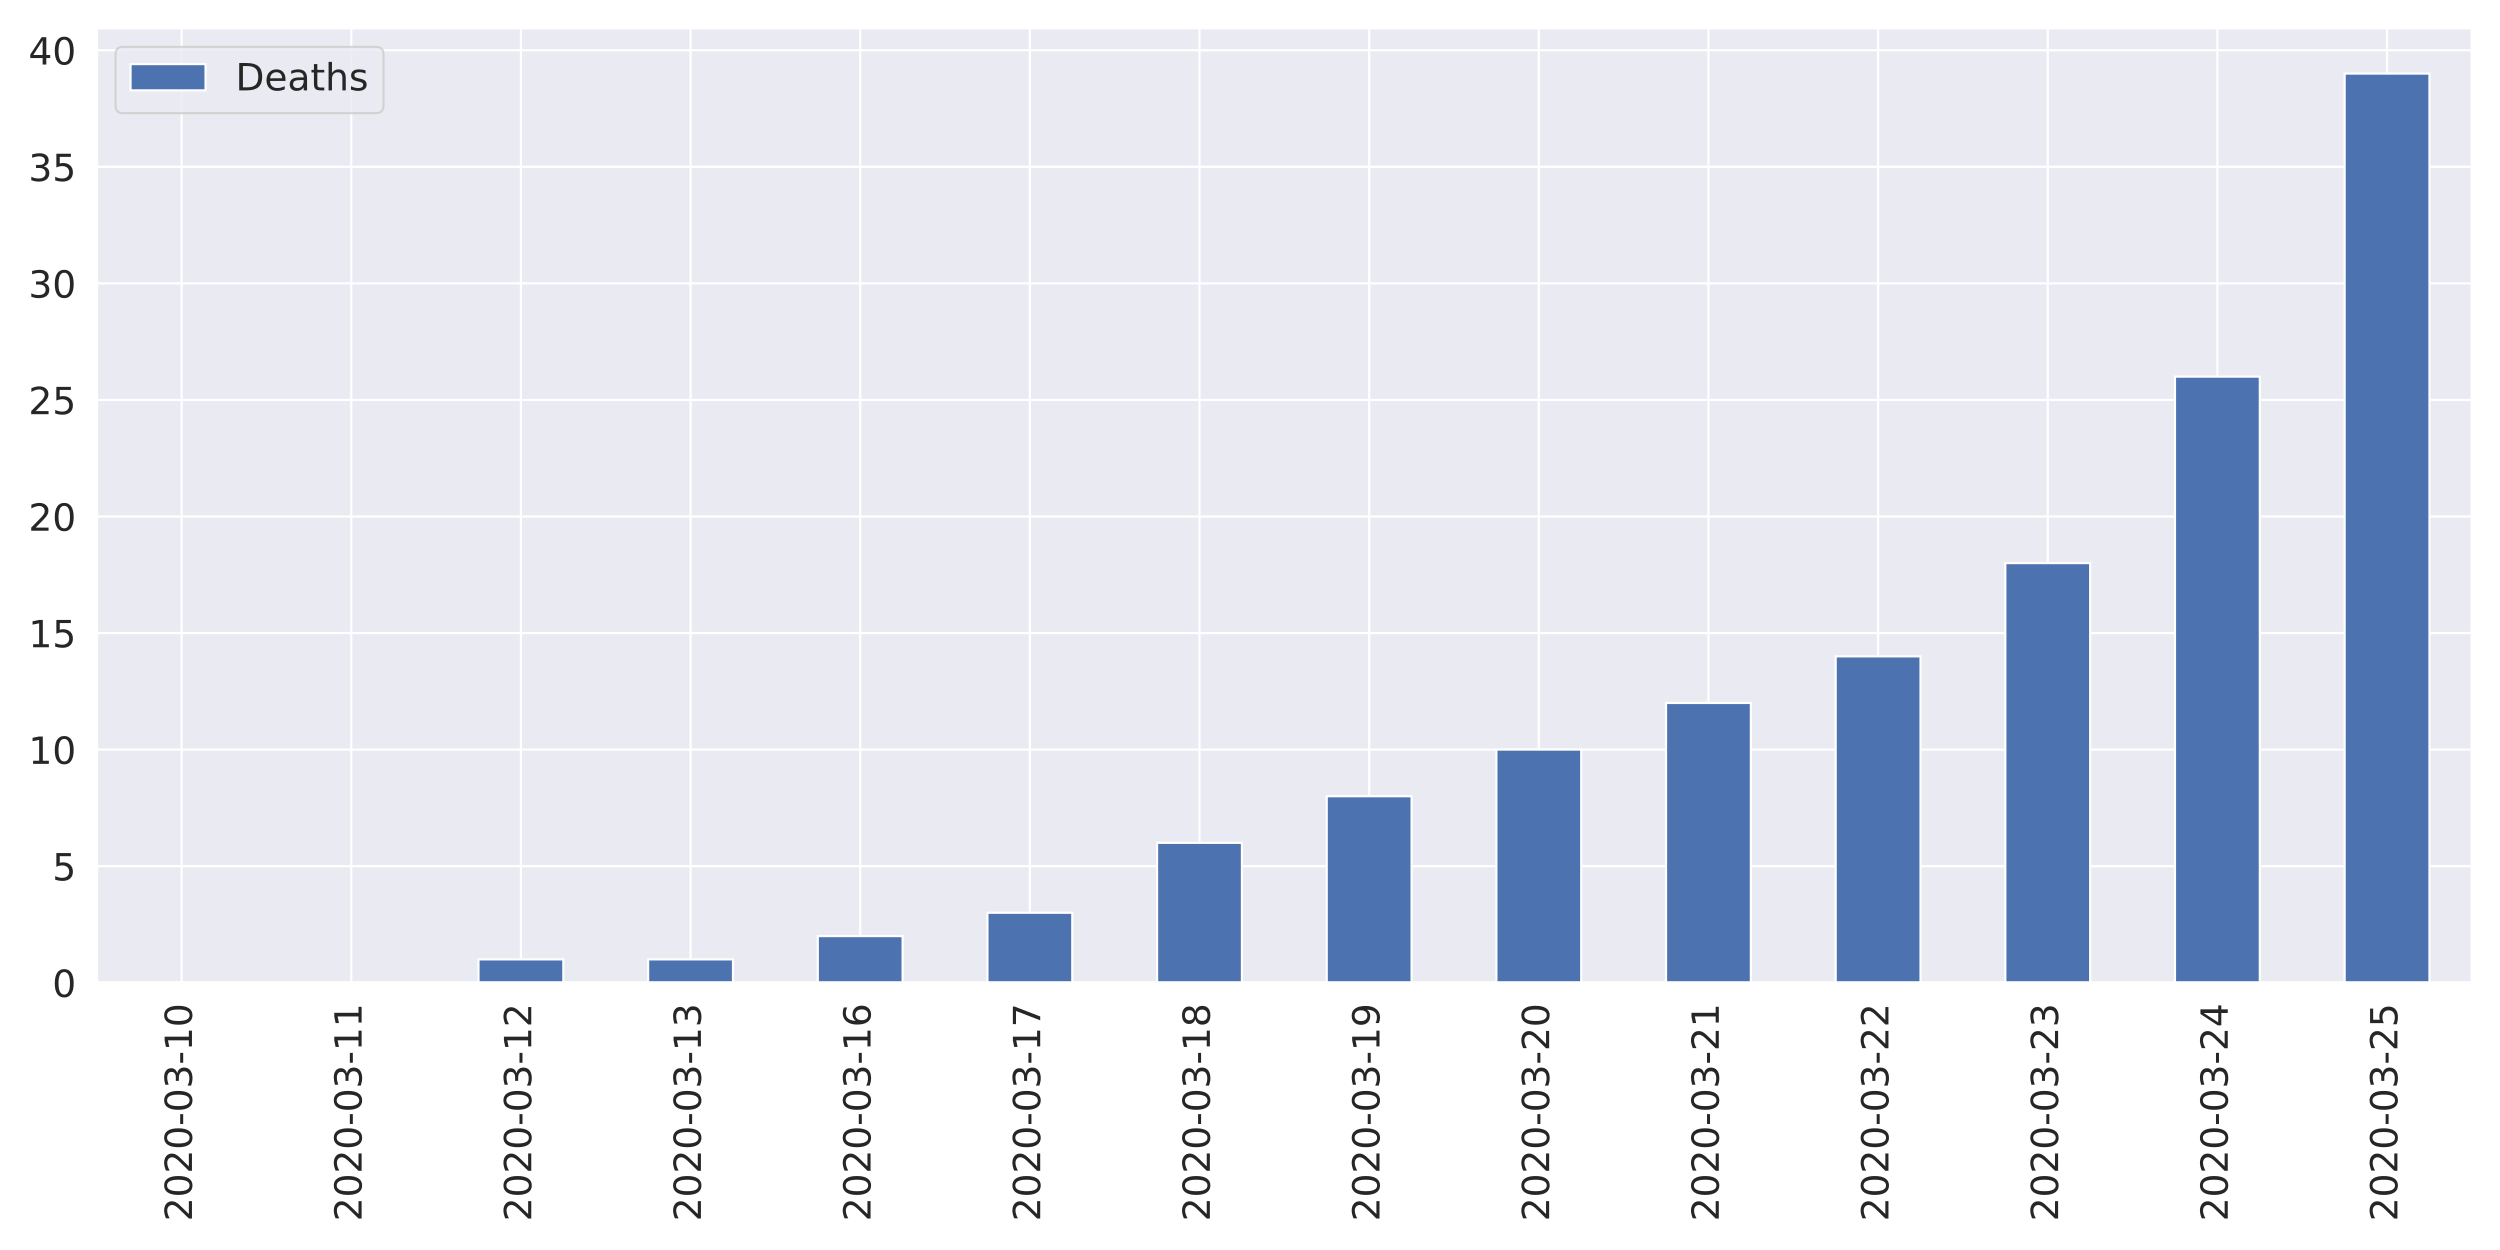
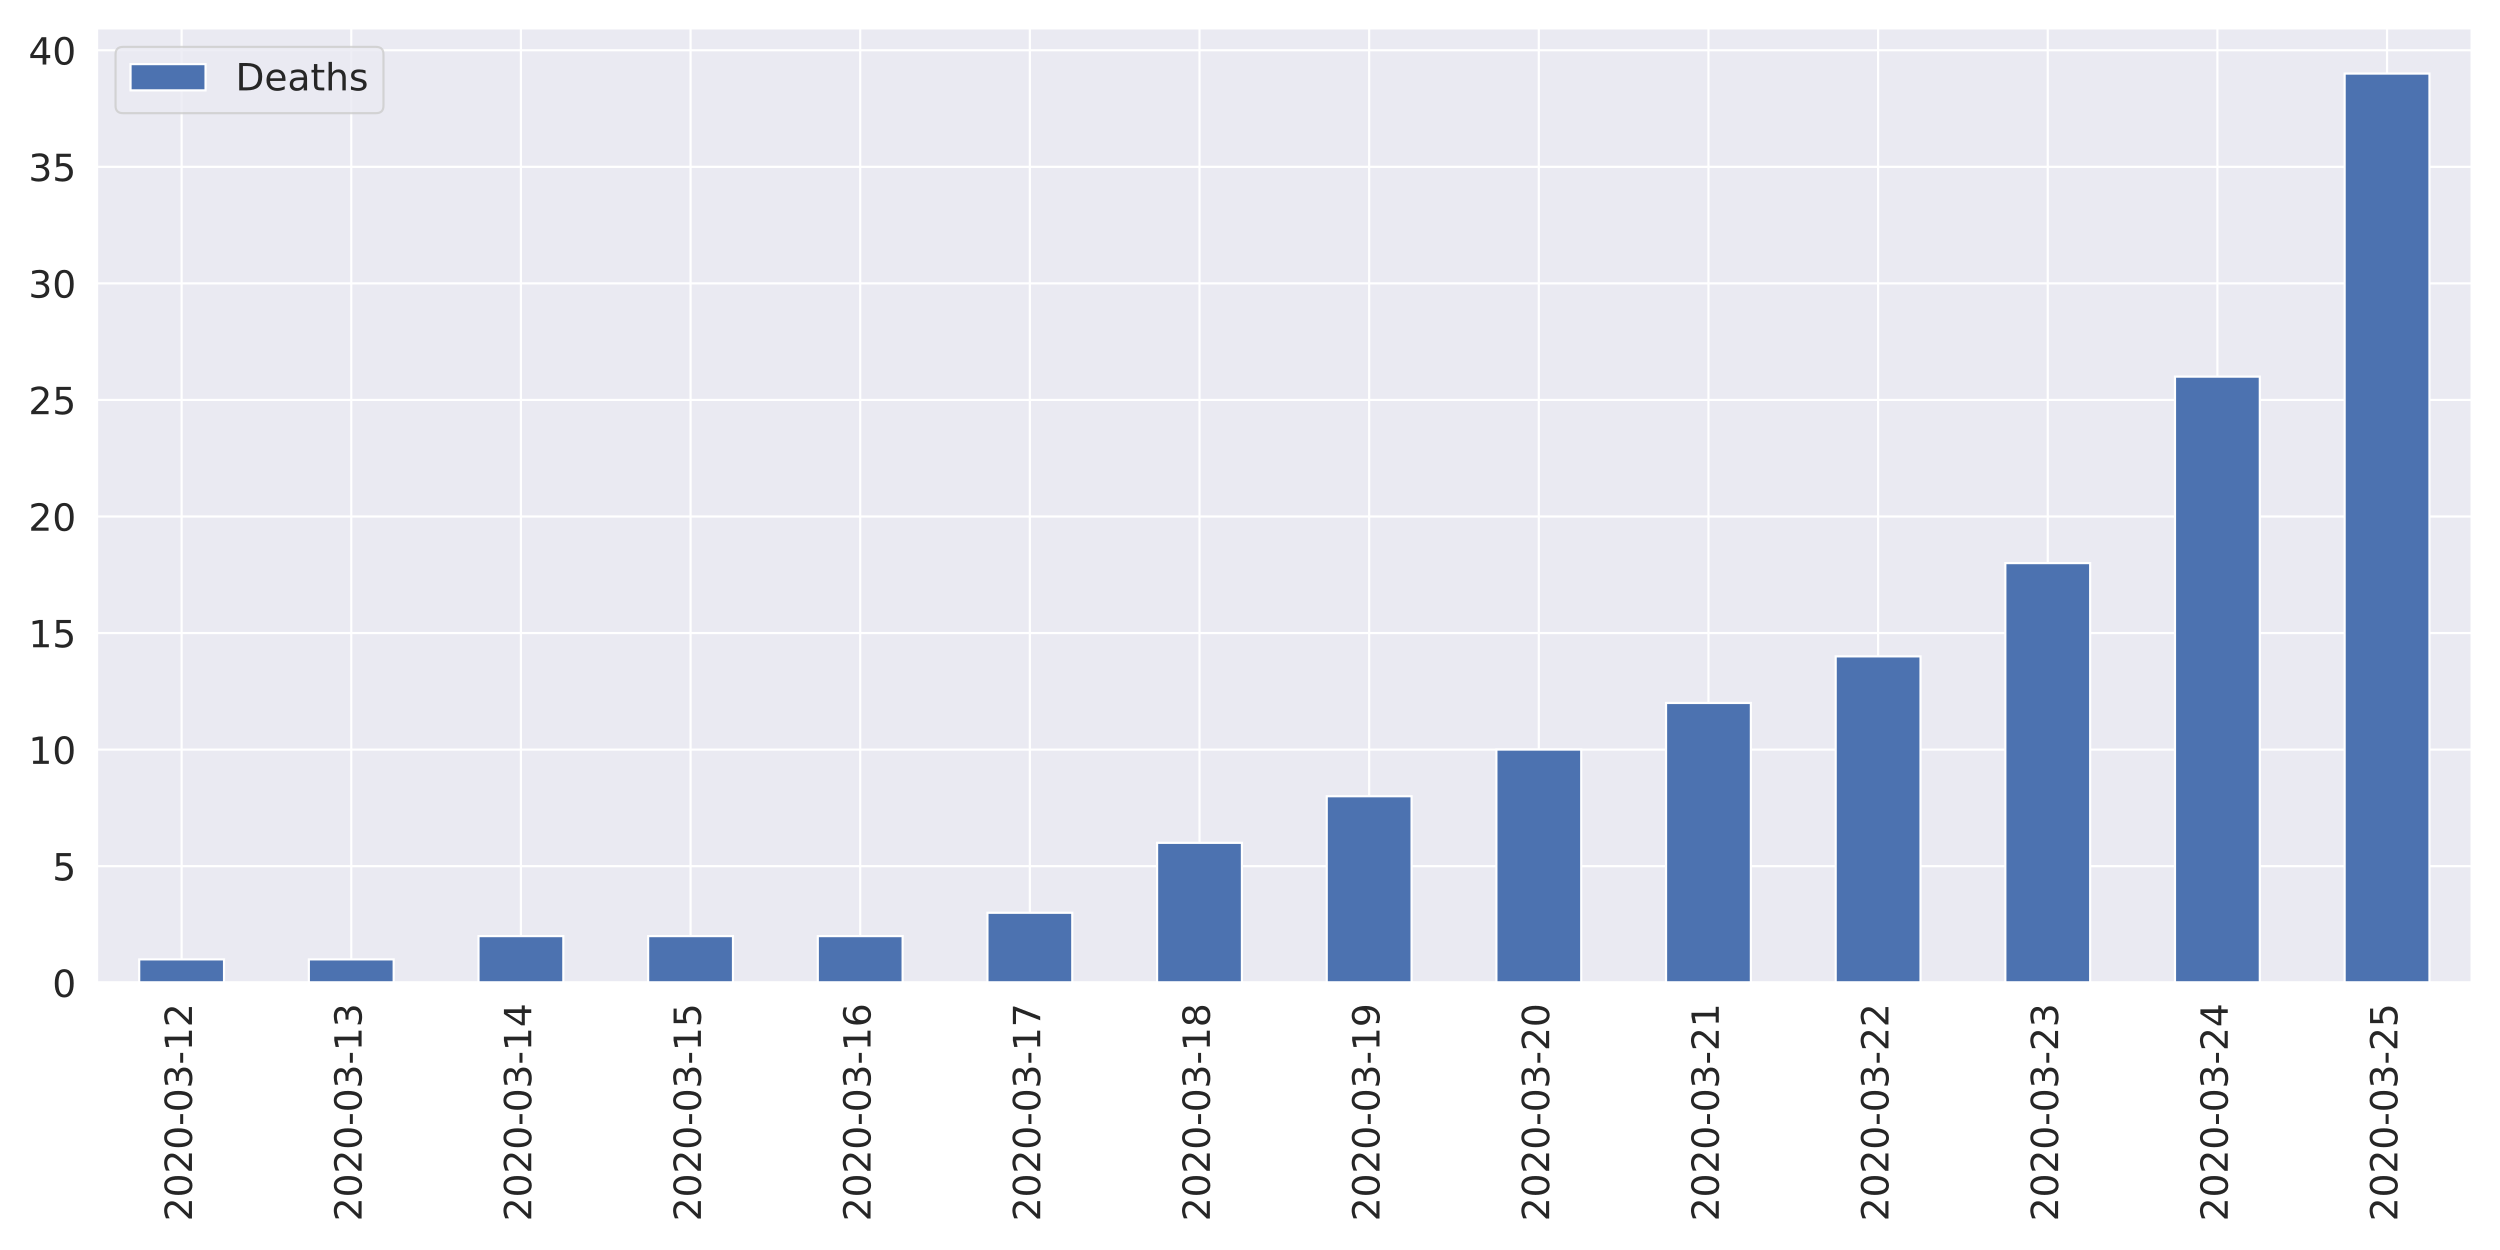
<svg xmlns="http://www.w3.org/2000/svg" xmlns:xlink="http://www.w3.org/1999/xlink" height="576pt" version="1.1" viewBox="0 0 1152 576" width="1152pt">
  <defs>
    <style type="text/css">
*{stroke-linecap:butt;stroke-linejoin:round;}
  </style>
  </defs>
  <g id="figure_1">
    <g id="patch_1">
      <path d="M 0 576  L 1152 576  L 1152 0  L 0 0  z " style="fill:#ffffff;" />
    </g>
    <g id="axes_1">
      <g id="patch_2">
        <path d="M 44.6 452.83  L 1139.04 452.83  L 1139.04 12.96  L 44.6 12.96  z " style="fill:#eaeaf2;" />
      </g>
      <g id="matplotlib.axis_1">
        <g id="xtick_1">
          <g id="line2d_1">
            <path clip-path="url(#pf73f8ee75b)" d="M 83.687 452.83  L 83.687 12.96  " style="fill:none;stroke:#ffffff;stroke-linecap:round;" />
          </g>
          <g id="text_1">
            <defs>
              <path d="M 19.188 8.297  L 53.609 8.297  L 53.609 0  L 7.328 0  L 7.328 8.297  Q 12.938 14.109 22.625 23.891  Q 32.328 33.688 34.812 36.531  Q 39.547 41.844 41.422 45.531  Q 43.312 49.219 43.312 52.781  Q 43.312 58.594 39.234 62.25  Q 35.156 65.922 28.609 65.922  Q 23.969 65.922 18.812 64.312  Q 13.672 62.703 7.812 59.422  L 7.812 69.391  Q 13.766 71.781 18.938 73  Q 24.125 74.219 28.422 74.219  Q 39.75 74.219 46.484 68.547  Q 53.219 62.891 53.219 53.422  Q 53.219 48.922 51.531 44.891  Q 49.859 40.875 45.406 35.406  Q 44.188 33.984 37.641 27.219  Q 31.109 20.453 19.188 8.297  z " id="DejaVuSans-50" />
              <path d="M 31.781 66.406  Q 24.172 66.406 20.328 58.906  Q 16.5 51.422 16.5 36.375  Q 16.5 21.391 20.328 13.891  Q 24.172 6.391 31.781 6.391  Q 39.453 6.391 43.281 13.891  Q 47.125 21.391 47.125 36.375  Q 47.125 51.422 43.281 58.906  Q 39.453 66.406 31.781 66.406  z M 31.781 74.219  Q 44.047 74.219 50.516 64.516  Q 56.984 54.828 56.984 36.375  Q 56.984 17.969 50.516 8.266  Q 44.047 -1.422 31.781 -1.422  Q 19.531 -1.422 13.062 8.266  Q 6.594 17.969 6.594 36.375  Q 6.594 54.828 13.062 64.516  Q 19.531 74.219 31.781 74.219  z " id="DejaVuSans-48" />
              <path d="M 4.891 31.391  L 31.203 31.391  L 31.203 23.391  L 4.891 23.391  z " id="DejaVuSans-45" />
              <path d="M 40.578 39.312  Q 47.656 37.797 51.625 33  Q 55.609 28.219 55.609 21.188  Q 55.609 10.406 48.188 4.484  Q 40.766 -1.422 27.094 -1.422  Q 22.516 -1.422 17.656 -0.516  Q 12.797 0.391 7.625 2.203  L 7.625 11.719  Q 11.719 9.328 16.594 8.109  Q 21.484 6.891 26.812 6.891  Q 36.078 6.891 40.938 10.547  Q 45.797 14.203 45.797 21.188  Q 45.797 27.641 41.281 31.266  Q 36.766 34.906 28.719 34.906  L 20.219 34.906  L 20.219 43.016  L 29.109 43.016  Q 36.375 43.016 40.234 45.922  Q 44.094 48.828 44.094 54.297  Q 44.094 59.906 40.109 62.906  Q 36.141 65.922 28.719 65.922  Q 24.656 65.922 20.016 65.031  Q 15.375 64.156 9.812 62.312  L 9.812 71.094  Q 15.438 72.656 20.344 73.438  Q 25.25 74.219 29.594 74.219  Q 40.828 74.219 47.359 69.109  Q 53.906 64.016 53.906 55.328  Q 53.906 49.266 50.438 45.094  Q 46.969 40.922 40.578 39.312  z " id="DejaVuSans-51" />
              <path d="M 12.406 8.297  L 28.516 8.297  L 28.516 63.922  L 10.984 60.406  L 10.984 69.391  L 28.422 72.906  L 38.281 72.906  L 38.281 8.297  L 54.391 8.297  L 54.391 0  L 12.406 0  z " id="DejaVuSans-49" />
            </defs>
            <g style="fill:#262626;" transform="translate(88.45534 562.7538)rotate(-90)scale(0.1728 -0.1728)">
              <use xlink:href="#DejaVuSans-50" />
              <use x="63.623" xlink:href="#DejaVuSans-48" />
              <use x="127.246" xlink:href="#DejaVuSans-50" />
              <use x="190.869" xlink:href="#DejaVuSans-48" />
              <use x="254.492" xlink:href="#DejaVuSans-45" />
              <use x="290.576" xlink:href="#DejaVuSans-48" />
              <use x="354.199" xlink:href="#DejaVuSans-51" />
              <use x="417.822" xlink:href="#DejaVuSans-45" />
              <use x="453.906" xlink:href="#DejaVuSans-49" />
-               <use x="517.529" xlink:href="#DejaVuSans-48" />
+               <use x="517.529" xlink:href="#DejaVuSans-50" />
            </g>
          </g>
        </g>
        <g id="xtick_2">
          <g id="line2d_2">
            <path clip-path="url(#pf73f8ee75b)" d="M 161.861 452.83  L 161.861 12.96  " style="fill:none;stroke:#ffffff;stroke-linecap:round;" />
          </g>
          <g id="text_2">
            <g style="fill:#262626;" transform="translate(166.6296 562.7538)rotate(-90)scale(0.1728 -0.1728)">
              <use xlink:href="#DejaVuSans-50" />
              <use x="63.623" xlink:href="#DejaVuSans-48" />
              <use x="127.246" xlink:href="#DejaVuSans-50" />
              <use x="190.869" xlink:href="#DejaVuSans-48" />
              <use x="254.492" xlink:href="#DejaVuSans-45" />
              <use x="290.576" xlink:href="#DejaVuSans-48" />
              <use x="354.199" xlink:href="#DejaVuSans-51" />
              <use x="417.822" xlink:href="#DejaVuSans-45" />
              <use x="453.906" xlink:href="#DejaVuSans-49" />
-               <use x="517.529" xlink:href="#DejaVuSans-49" />
+               <use x="517.529" xlink:href="#DejaVuSans-51" />
            </g>
          </g>
        </g>
        <g id="xtick_3">
          <g id="line2d_3">
            <path clip-path="url(#pf73f8ee75b)" d="M 240.036 452.83  L 240.036 12.96  " style="fill:none;stroke:#ffffff;stroke-linecap:round;" />
          </g>
          <g id="text_3">
+             <defs>
+               <path d="M 37.797 64.312  L 12.891 25.391  L 37.797 25.391  z M 35.203 72.906  L 47.609 72.906  L 47.609 25.391  L 58.016 25.391  L 58.016 17.188  L 47.609 17.188  L 47.609 0  L 37.797 0  L 37.797 17.188  L 4.891 17.188  L 4.891 26.703  z " id="DejaVuSans-52" />
+             </defs>
            <g style="fill:#262626;" transform="translate(244.8039 562.7538)rotate(-90)scale(0.1728 -0.1728)">
              <use xlink:href="#DejaVuSans-50" />
              <use x="63.623" xlink:href="#DejaVuSans-48" />
              <use x="127.246" xlink:href="#DejaVuSans-50" />
              <use x="190.869" xlink:href="#DejaVuSans-48" />
              <use x="254.492" xlink:href="#DejaVuSans-45" />
              <use x="290.576" xlink:href="#DejaVuSans-48" />
              <use x="354.199" xlink:href="#DejaVuSans-51" />
              <use x="417.822" xlink:href="#DejaVuSans-45" />
              <use x="453.906" xlink:href="#DejaVuSans-49" />
-               <use x="517.529" xlink:href="#DejaVuSans-50" />
+               <use x="517.529" xlink:href="#DejaVuSans-52" />
            </g>
          </g>
        </g>
        <g id="xtick_4">
          <g id="line2d_4">
            <path clip-path="url(#pf73f8ee75b)" d="M 318.21 452.83  L 318.21 12.96  " style="fill:none;stroke:#ffffff;stroke-linecap:round;" />
          </g>
          <g id="text_4">
+             <defs>
+               <path d="M 10.797 72.906  L 49.516 72.906  L 49.516 64.594  L 19.828 64.594  L 19.828 46.734  Q 21.969 47.469 24.109 47.828  Q 26.266 48.188 28.422 48.188  Q 40.625 48.188 47.75 41.5  Q 54.891 34.812 54.891 23.391  Q 54.891 11.625 47.562 5.094  Q 40.234 -1.422 26.906 -1.422  Q 22.312 -1.422 17.547 -0.641  Q 12.797 0.141 7.719 1.703  L 7.719 11.625  Q 12.109 9.234 16.797 8.062  Q 21.484 6.891 26.703 6.891  Q 35.156 6.891 40.078 11.328  Q 45.016 15.766 45.016 23.391  Q 45.016 31 40.078 35.438  Q 35.156 39.891 26.703 39.891  Q 22.75 39.891 18.812 39.016  Q 14.891 38.141 10.797 36.281  z " id="DejaVuSans-53" />
+             </defs>
            <g style="fill:#262626;" transform="translate(322.9782 562.7538)rotate(-90)scale(0.1728 -0.1728)">
              <use xlink:href="#DejaVuSans-50" />
              <use x="63.623" xlink:href="#DejaVuSans-48" />
              <use x="127.246" xlink:href="#DejaVuSans-50" />
              <use x="190.869" xlink:href="#DejaVuSans-48" />
              <use x="254.492" xlink:href="#DejaVuSans-45" />
              <use x="290.576" xlink:href="#DejaVuSans-48" />
              <use x="354.199" xlink:href="#DejaVuSans-51" />
              <use x="417.822" xlink:href="#DejaVuSans-45" />
              <use x="453.906" xlink:href="#DejaVuSans-49" />
-               <use x="517.529" xlink:href="#DejaVuSans-51" />
+               <use x="517.529" xlink:href="#DejaVuSans-53" />
            </g>
          </g>
        </g>
        <g id="xtick_5">
          <g id="line2d_5">
            <path clip-path="url(#pf73f8ee75b)" d="M 396.384 452.83  L 396.384 12.96  " style="fill:none;stroke:#ffffff;stroke-linecap:round;" />
          </g>
          <g id="text_5">
            <defs>
              <path d="M 33.016 40.375  Q 26.375 40.375 22.484 35.828  Q 18.609 31.297 18.609 23.391  Q 18.609 15.531 22.484 10.953  Q 26.375 6.391 33.016 6.391  Q 39.656 6.391 43.531 10.953  Q 47.406 15.531 47.406 23.391  Q 47.406 31.297 43.531 35.828  Q 39.656 40.375 33.016 40.375  z M 52.594 71.297  L 52.594 62.312  Q 48.875 64.062 45.094 64.984  Q 41.312 65.922 37.594 65.922  Q 27.828 65.922 22.672 59.328  Q 17.531 52.734 16.797 39.406  Q 19.672 43.656 24.016 45.922  Q 28.375 48.188 33.594 48.188  Q 44.578 48.188 50.953 41.516  Q 57.328 34.859 57.328 23.391  Q 57.328 12.156 50.688 5.359  Q 44.047 -1.422 33.016 -1.422  Q 20.359 -1.422 13.672 8.266  Q 6.984 17.969 6.984 36.375  Q 6.984 53.656 15.188 63.938  Q 23.391 74.219 37.203 74.219  Q 40.922 74.219 44.703 73.484  Q 48.484 72.75 52.594 71.297  z " id="DejaVuSans-54" />
            </defs>
            <g style="fill:#262626;" transform="translate(401.1525 562.7538)rotate(-90)scale(0.1728 -0.1728)">
              <use xlink:href="#DejaVuSans-50" />
              <use x="63.623" xlink:href="#DejaVuSans-48" />
              <use x="127.246" xlink:href="#DejaVuSans-50" />
              <use x="190.869" xlink:href="#DejaVuSans-48" />
              <use x="254.492" xlink:href="#DejaVuSans-45" />
              <use x="290.576" xlink:href="#DejaVuSans-48" />
              <use x="354.199" xlink:href="#DejaVuSans-51" />
              <use x="417.822" xlink:href="#DejaVuSans-45" />
              <use x="453.906" xlink:href="#DejaVuSans-49" />
              <use x="517.529" xlink:href="#DejaVuSans-54" />
            </g>
          </g>
        </g>
        <g id="xtick_6">
          <g id="line2d_6">
            <path clip-path="url(#pf73f8ee75b)" d="M 474.559 452.83  L 474.559 12.96  " style="fill:none;stroke:#ffffff;stroke-linecap:round;" />
          </g>
          <g id="text_6">
            <defs>
              <path d="M 8.203 72.906  L 55.078 72.906  L 55.078 68.703  L 28.609 0  L 18.312 0  L 43.219 64.594  L 8.203 64.594  z " id="DejaVuSans-55" />
            </defs>
            <g style="fill:#262626;" transform="translate(479.3268 562.7538)rotate(-90)scale(0.1728 -0.1728)">
              <use xlink:href="#DejaVuSans-50" />
              <use x="63.623" xlink:href="#DejaVuSans-48" />
              <use x="127.246" xlink:href="#DejaVuSans-50" />
              <use x="190.869" xlink:href="#DejaVuSans-48" />
              <use x="254.492" xlink:href="#DejaVuSans-45" />
              <use x="290.576" xlink:href="#DejaVuSans-48" />
              <use x="354.199" xlink:href="#DejaVuSans-51" />
              <use x="417.822" xlink:href="#DejaVuSans-45" />
              <use x="453.906" xlink:href="#DejaVuSans-49" />
              <use x="517.529" xlink:href="#DejaVuSans-55" />
            </g>
          </g>
        </g>
        <g id="xtick_7">
          <g id="line2d_7">
            <path clip-path="url(#pf73f8ee75b)" d="M 552.733 452.83  L 552.733 12.96  " style="fill:none;stroke:#ffffff;stroke-linecap:round;" />
          </g>
          <g id="text_7">
            <defs>
              <path d="M 31.781 34.625  Q 24.75 34.625 20.719 30.859  Q 16.703 27.094 16.703 20.516  Q 16.703 13.922 20.719 10.156  Q 24.75 6.391 31.781 6.391  Q 38.812 6.391 42.859 10.172  Q 46.922 13.969 46.922 20.516  Q 46.922 27.094 42.891 30.859  Q 38.875 34.625 31.781 34.625  z M 21.922 38.812  Q 15.578 40.375 12.031 44.719  Q 8.5 49.078 8.5 55.328  Q 8.5 64.062 14.719 69.141  Q 20.953 74.219 31.781 74.219  Q 42.672 74.219 48.875 69.141  Q 55.078 64.062 55.078 55.328  Q 55.078 49.078 51.531 44.719  Q 48 40.375 41.703 38.812  Q 48.828 37.156 52.797 32.312  Q 56.781 27.484 56.781 20.516  Q 56.781 9.906 50.312 4.234  Q 43.844 -1.422 31.781 -1.422  Q 19.734 -1.422 13.25 4.234  Q 6.781 9.906 6.781 20.516  Q 6.781 27.484 10.781 32.312  Q 14.797 37.156 21.922 38.812  z M 18.312 54.391  Q 18.312 48.734 21.844 45.562  Q 25.391 42.391 31.781 42.391  Q 38.141 42.391 41.719 45.562  Q 45.312 48.734 45.312 54.391  Q 45.312 60.062 41.719 63.234  Q 38.141 66.406 31.781 66.406  Q 25.391 66.406 21.844 63.234  Q 18.312 60.062 18.312 54.391  z " id="DejaVuSans-56" />
            </defs>
            <g style="fill:#262626;" transform="translate(557.5011 562.7538)rotate(-90)scale(0.1728 -0.1728)">
              <use xlink:href="#DejaVuSans-50" />
              <use x="63.623" xlink:href="#DejaVuSans-48" />
              <use x="127.246" xlink:href="#DejaVuSans-50" />
              <use x="190.869" xlink:href="#DejaVuSans-48" />
              <use x="254.492" xlink:href="#DejaVuSans-45" />
              <use x="290.576" xlink:href="#DejaVuSans-48" />
              <use x="354.199" xlink:href="#DejaVuSans-51" />
              <use x="417.822" xlink:href="#DejaVuSans-45" />
              <use x="453.906" xlink:href="#DejaVuSans-49" />
              <use x="517.529" xlink:href="#DejaVuSans-56" />
            </g>
          </g>
        </g>
        <g id="xtick_8">
          <g id="line2d_8">
            <path clip-path="url(#pf73f8ee75b)" d="M 630.907 452.83  L 630.907 12.96  " style="fill:none;stroke:#ffffff;stroke-linecap:round;" />
          </g>
          <g id="text_8">
            <defs>
              <path d="M 10.984 1.516  L 10.984 10.5  Q 14.703 8.734 18.5 7.812  Q 22.312 6.891 25.984 6.891  Q 35.75 6.891 40.891 13.453  Q 46.047 20.016 46.781 33.406  Q 43.953 29.203 39.594 26.953  Q 35.25 24.703 29.984 24.703  Q 19.047 24.703 12.672 31.312  Q 6.297 37.938 6.297 49.422  Q 6.297 60.641 12.938 67.422  Q 19.578 74.219 30.609 74.219  Q 43.266 74.219 49.922 64.516  Q 56.594 54.828 56.594 36.375  Q 56.594 19.141 48.406 8.859  Q 40.234 -1.422 26.422 -1.422  Q 22.703 -1.422 18.891 -0.688  Q 15.094 0.047 10.984 1.516  z M 30.609 32.422  Q 37.25 32.422 41.125 36.953  Q 45.016 41.5 45.016 49.422  Q 45.016 57.281 41.125 61.844  Q 37.25 66.406 30.609 66.406  Q 23.969 66.406 20.094 61.844  Q 16.219 57.281 16.219 49.422  Q 16.219 41.5 20.094 36.953  Q 23.969 32.422 30.609 32.422  z " id="DejaVuSans-57" />
            </defs>
            <g style="fill:#262626;" transform="translate(635.6753 562.7538)rotate(-90)scale(0.1728 -0.1728)">
              <use xlink:href="#DejaVuSans-50" />
              <use x="63.623" xlink:href="#DejaVuSans-48" />
              <use x="127.246" xlink:href="#DejaVuSans-50" />
              <use x="190.869" xlink:href="#DejaVuSans-48" />
              <use x="254.492" xlink:href="#DejaVuSans-45" />
              <use x="290.576" xlink:href="#DejaVuSans-48" />
              <use x="354.199" xlink:href="#DejaVuSans-51" />
              <use x="417.822" xlink:href="#DejaVuSans-45" />
              <use x="453.906" xlink:href="#DejaVuSans-49" />
              <use x="517.529" xlink:href="#DejaVuSans-57" />
            </g>
          </g>
        </g>
        <g id="xtick_9">
          <g id="line2d_9">
            <path clip-path="url(#pf73f8ee75b)" d="M 709.081 452.83  L 709.081 12.96  " style="fill:none;stroke:#ffffff;stroke-linecap:round;" />
          </g>
          <g id="text_9">
            <g style="fill:#262626;" transform="translate(713.8496 562.7538)rotate(-90)scale(0.1728 -0.1728)">
              <use xlink:href="#DejaVuSans-50" />
              <use x="63.623" xlink:href="#DejaVuSans-48" />
              <use x="127.246" xlink:href="#DejaVuSans-50" />
              <use x="190.869" xlink:href="#DejaVuSans-48" />
              <use x="254.492" xlink:href="#DejaVuSans-45" />
              <use x="290.576" xlink:href="#DejaVuSans-48" />
              <use x="354.199" xlink:href="#DejaVuSans-51" />
              <use x="417.822" xlink:href="#DejaVuSans-45" />
              <use x="453.906" xlink:href="#DejaVuSans-50" />
              <use x="517.529" xlink:href="#DejaVuSans-48" />
            </g>
          </g>
        </g>
        <g id="xtick_10">
          <g id="line2d_10">
            <path clip-path="url(#pf73f8ee75b)" d="M 787.256 452.83  L 787.256 12.96  " style="fill:none;stroke:#ffffff;stroke-linecap:round;" />
          </g>
          <g id="text_10">
            <g style="fill:#262626;" transform="translate(792.0239 562.7538)rotate(-90)scale(0.1728 -0.1728)">
              <use xlink:href="#DejaVuSans-50" />
              <use x="63.623" xlink:href="#DejaVuSans-48" />
              <use x="127.246" xlink:href="#DejaVuSans-50" />
              <use x="190.869" xlink:href="#DejaVuSans-48" />
              <use x="254.492" xlink:href="#DejaVuSans-45" />
              <use x="290.576" xlink:href="#DejaVuSans-48" />
              <use x="354.199" xlink:href="#DejaVuSans-51" />
              <use x="417.822" xlink:href="#DejaVuSans-45" />
              <use x="453.906" xlink:href="#DejaVuSans-50" />
              <use x="517.529" xlink:href="#DejaVuSans-49" />
            </g>
          </g>
        </g>
        <g id="xtick_11">
          <g id="line2d_11">
            <path clip-path="url(#pf73f8ee75b)" d="M 865.43 452.83  L 865.43 12.96  " style="fill:none;stroke:#ffffff;stroke-linecap:round;" />
          </g>
          <g id="text_11">
            <g style="fill:#262626;" transform="translate(870.1982 562.7538)rotate(-90)scale(0.1728 -0.1728)">
              <use xlink:href="#DejaVuSans-50" />
              <use x="63.623" xlink:href="#DejaVuSans-48" />
              <use x="127.246" xlink:href="#DejaVuSans-50" />
              <use x="190.869" xlink:href="#DejaVuSans-48" />
              <use x="254.492" xlink:href="#DejaVuSans-45" />
              <use x="290.576" xlink:href="#DejaVuSans-48" />
              <use x="354.199" xlink:href="#DejaVuSans-51" />
              <use x="417.822" xlink:href="#DejaVuSans-45" />
              <use x="453.906" xlink:href="#DejaVuSans-50" />
              <use x="517.529" xlink:href="#DejaVuSans-50" />
            </g>
          </g>
        </g>
        <g id="xtick_12">
          <g id="line2d_12">
            <path clip-path="url(#pf73f8ee75b)" d="M 943.604 452.83  L 943.604 12.96  " style="fill:none;stroke:#ffffff;stroke-linecap:round;" />
          </g>
          <g id="text_12">
            <g style="fill:#262626;" transform="translate(948.3725 562.7538)rotate(-90)scale(0.1728 -0.1728)">
              <use xlink:href="#DejaVuSans-50" />
              <use x="63.623" xlink:href="#DejaVuSans-48" />
              <use x="127.246" xlink:href="#DejaVuSans-50" />
              <use x="190.869" xlink:href="#DejaVuSans-48" />
              <use x="254.492" xlink:href="#DejaVuSans-45" />
              <use x="290.576" xlink:href="#DejaVuSans-48" />
              <use x="354.199" xlink:href="#DejaVuSans-51" />
              <use x="417.822" xlink:href="#DejaVuSans-45" />
              <use x="453.906" xlink:href="#DejaVuSans-50" />
              <use x="517.529" xlink:href="#DejaVuSans-51" />
            </g>
          </g>
        </g>
        <g id="xtick_13">
          <g id="line2d_13">
            <path clip-path="url(#pf73f8ee75b)" d="M 1021.779 452.83  L 1021.779 12.96  " style="fill:none;stroke:#ffffff;stroke-linecap:round;" />
          </g>
          <g id="text_13">
-             <defs>
-               <path d="M 37.797 64.312  L 12.891 25.391  L 37.797 25.391  z M 35.203 72.906  L 47.609 72.906  L 47.609 25.391  L 58.016 25.391  L 58.016 17.188  L 47.609 17.188  L 47.609 0  L 37.797 0  L 37.797 17.188  L 4.891 17.188  L 4.891 26.703  z " id="DejaVuSans-52" />
-             </defs>
            <g style="fill:#262626;" transform="translate(1026.547 562.7538)rotate(-90)scale(0.1728 -0.1728)">
              <use xlink:href="#DejaVuSans-50" />
              <use x="63.623" xlink:href="#DejaVuSans-48" />
              <use x="127.246" xlink:href="#DejaVuSans-50" />
              <use x="190.869" xlink:href="#DejaVuSans-48" />
              <use x="254.492" xlink:href="#DejaVuSans-45" />
              <use x="290.576" xlink:href="#DejaVuSans-48" />
              <use x="354.199" xlink:href="#DejaVuSans-51" />
              <use x="417.822" xlink:href="#DejaVuSans-45" />
              <use x="453.906" xlink:href="#DejaVuSans-50" />
              <use x="517.529" xlink:href="#DejaVuSans-52" />
            </g>
          </g>
        </g>
        <g id="xtick_14">
          <g id="line2d_14">
            <path clip-path="url(#pf73f8ee75b)" d="M 1099.953 452.83  L 1099.953 12.96  " style="fill:none;stroke:#ffffff;stroke-linecap:round;" />
          </g>
          <g id="text_14">
-             <defs>
-               <path d="M 10.797 72.906  L 49.516 72.906  L 49.516 64.594  L 19.828 64.594  L 19.828 46.734  Q 21.969 47.469 24.109 47.828  Q 26.266 48.188 28.422 48.188  Q 40.625 48.188 47.75 41.5  Q 54.891 34.812 54.891 23.391  Q 54.891 11.625 47.562 5.094  Q 40.234 -1.422 26.906 -1.422  Q 22.312 -1.422 17.547 -0.641  Q 12.797 0.141 7.719 1.703  L 7.719 11.625  Q 12.109 9.234 16.797 8.062  Q 21.484 6.891 26.703 6.891  Q 35.156 6.891 40.078 11.328  Q 45.016 15.766 45.016 23.391  Q 45.016 31 40.078 35.438  Q 35.156 39.891 26.703 39.891  Q 22.75 39.891 18.812 39.016  Q 14.891 38.141 10.797 36.281  z " id="DejaVuSans-53" />
-             </defs>
            <g style="fill:#262626;" transform="translate(1104.721 562.7538)rotate(-90)scale(0.1728 -0.1728)">
              <use xlink:href="#DejaVuSans-50" />
              <use x="63.623" xlink:href="#DejaVuSans-48" />
              <use x="127.246" xlink:href="#DejaVuSans-50" />
              <use x="190.869" xlink:href="#DejaVuSans-48" />
              <use x="254.492" xlink:href="#DejaVuSans-45" />
              <use x="290.576" xlink:href="#DejaVuSans-48" />
              <use x="354.199" xlink:href="#DejaVuSans-51" />
              <use x="417.822" xlink:href="#DejaVuSans-45" />
              <use x="453.906" xlink:href="#DejaVuSans-50" />
              <use x="517.529" xlink:href="#DejaVuSans-53" />
            </g>
          </g>
        </g>
      </g>
      <g id="matplotlib.axis_2">
        <g id="ytick_1">
          <g id="line2d_15">
            <path clip-path="url(#pf73f8ee75b)" d="M 44.6 452.83  L 1139.04 452.83  " style="fill:none;stroke:#ffffff;stroke-linecap:round;" />
          </g>
          <g id="text_15">
            <g style="fill:#262626;" transform="translate(24.1056 459.3951)scale(0.1728 -0.1728)">
              <use xlink:href="#DejaVuSans-48" />
            </g>
          </g>
        </g>
        <g id="ytick_2">
          <g id="line2d_16">
            <path clip-path="url(#pf73f8ee75b)" d="M 44.6 399.122  L 1139.04 399.122  " style="fill:none;stroke:#ffffff;stroke-linecap:round;" />
          </g>
          <g id="text_16">
            <g style="fill:#262626;" transform="translate(24.1056 405.6869)scale(0.1728 -0.1728)">
              <use xlink:href="#DejaVuSans-53" />
            </g>
          </g>
        </g>
        <g id="ytick_3">
          <g id="line2d_17">
            <path clip-path="url(#pf73f8ee75b)" d="M 44.6 345.414  L 1139.04 345.414  " style="fill:none;stroke:#ffffff;stroke-linecap:round;" />
          </g>
          <g id="text_17">
            <g style="fill:#262626;" transform="translate(13.1112 351.9787)scale(0.1728 -0.1728)">
              <use xlink:href="#DejaVuSans-49" />
              <use x="63.623" xlink:href="#DejaVuSans-48" />
            </g>
          </g>
        </g>
        <g id="ytick_4">
          <g id="line2d_18">
            <path clip-path="url(#pf73f8ee75b)" d="M 44.6 291.705  L 1139.04 291.705  " style="fill:none;stroke:#ffffff;stroke-linecap:round;" />
          </g>
          <g id="text_18">
            <g style="fill:#262626;" transform="translate(13.1112 298.2705)scale(0.1728 -0.1728)">
              <use xlink:href="#DejaVuSans-49" />
              <use x="63.623" xlink:href="#DejaVuSans-53" />
            </g>
          </g>
        </g>
        <g id="ytick_5">
          <g id="line2d_19">
            <path clip-path="url(#pf73f8ee75b)" d="M 44.6 237.997  L 1139.04 237.997  " style="fill:none;stroke:#ffffff;stroke-linecap:round;" />
          </g>
          <g id="text_19">
            <g style="fill:#262626;" transform="translate(13.1112 244.5623)scale(0.1728 -0.1728)">
              <use xlink:href="#DejaVuSans-50" />
              <use x="63.623" xlink:href="#DejaVuSans-48" />
            </g>
          </g>
        </g>
        <g id="ytick_6">
          <g id="line2d_20">
            <path clip-path="url(#pf73f8ee75b)" d="M 44.6 184.289  L 1139.04 184.289  " style="fill:none;stroke:#ffffff;stroke-linecap:round;" />
          </g>
          <g id="text_20">
            <g style="fill:#262626;" transform="translate(13.1112 190.8541)scale(0.1728 -0.1728)">
              <use xlink:href="#DejaVuSans-50" />
              <use x="63.623" xlink:href="#DejaVuSans-53" />
            </g>
          </g>
        </g>
        <g id="ytick_7">
          <g id="line2d_21">
            <path clip-path="url(#pf73f8ee75b)" d="M 44.6 130.581  L 1139.04 130.581  " style="fill:none;stroke:#ffffff;stroke-linecap:round;" />
          </g>
          <g id="text_21">
            <g style="fill:#262626;" transform="translate(13.1112 137.146)scale(0.1728 -0.1728)">
              <use xlink:href="#DejaVuSans-51" />
              <use x="63.623" xlink:href="#DejaVuSans-48" />
            </g>
          </g>
        </g>
        <g id="ytick_8">
          <g id="line2d_22">
            <path clip-path="url(#pf73f8ee75b)" d="M 44.6 76.873  L 1139.04 76.873  " style="fill:none;stroke:#ffffff;stroke-linecap:round;" />
          </g>
          <g id="text_22">
            <g style="fill:#262626;" transform="translate(13.1112 83.43779)scale(0.1728 -0.1728)">
              <use xlink:href="#DejaVuSans-51" />
              <use x="63.623" xlink:href="#DejaVuSans-53" />
            </g>
          </g>
        </g>
        <g id="ytick_9">
          <g id="line2d_23">
            <path clip-path="url(#pf73f8ee75b)" d="M 44.6 23.165  L 1139.04 23.165  " style="fill:none;stroke:#ffffff;stroke-linecap:round;" />
          </g>
          <g id="text_23">
            <g style="fill:#262626;" transform="translate(13.1112 29.7296)scale(0.1728 -0.1728)">
              <use xlink:href="#DejaVuSans-52" />
              <use x="63.623" xlink:href="#DejaVuSans-48" />
            </g>
          </g>
        </g>
      </g>
      <g id="patch_3">
-         <path clip-path="url(#pf73f8ee75b)" d="M 64.144 452.83  L 103.231 452.83  L 103.231 452.83  L 64.144 452.83  z " style="fill:#4c72b0;stroke:#ffffff;stroke-linejoin:miter;" />
+         <path clip-path="url(#pf73f8ee75b)" d="M 64.144 452.83  L 103.231 452.83  L 103.231 442.088  L 64.144 442.088  z " style="fill:#4c72b0;stroke:#ffffff;stroke-linejoin:miter;" />
      </g>
      <g id="patch_4">
-         <path clip-path="url(#pf73f8ee75b)" d="M 142.318 452.83  L 181.405 452.83  L 181.405 452.83  L 142.318 452.83  z " style="fill:#4c72b0;stroke:#ffffff;stroke-linejoin:miter;" />
+         <path clip-path="url(#pf73f8ee75b)" d="M 142.318 452.83  L 181.405 452.83  L 181.405 442.088  L 142.318 442.088  z " style="fill:#4c72b0;stroke:#ffffff;stroke-linejoin:miter;" />
      </g>
      <g id="patch_5">
-         <path clip-path="url(#pf73f8ee75b)" d="M 220.492 452.83  L 259.579 452.83  L 259.579 442.088  L 220.492 442.088  z " style="fill:#4c72b0;stroke:#ffffff;stroke-linejoin:miter;" />
+         <path clip-path="url(#pf73f8ee75b)" d="M 220.492 452.83  L 259.579 452.83  L 259.579 431.347  L 220.492 431.347  z " style="fill:#4c72b0;stroke:#ffffff;stroke-linejoin:miter;" />
      </g>
      <g id="patch_6">
-         <path clip-path="url(#pf73f8ee75b)" d="M 298.666 452.83  L 337.754 452.83  L 337.754 442.088  L 298.666 442.088  z " style="fill:#4c72b0;stroke:#ffffff;stroke-linejoin:miter;" />
+         <path clip-path="url(#pf73f8ee75b)" d="M 298.666 452.83  L 337.754 452.83  L 337.754 431.347  L 298.666 431.347  z " style="fill:#4c72b0;stroke:#ffffff;stroke-linejoin:miter;" />
      </g>
      <g id="patch_7">
        <path clip-path="url(#pf73f8ee75b)" d="M 376.841 452.83  L 415.928 452.83  L 415.928 431.347  L 376.841 431.347  z " style="fill:#4c72b0;stroke:#ffffff;stroke-linejoin:miter;" />
      </g>
      <g id="patch_8">
        <path clip-path="url(#pf73f8ee75b)" d="M 455.015 452.83  L 494.102 452.83  L 494.102 420.605  L 455.015 420.605  z " style="fill:#4c72b0;stroke:#ffffff;stroke-linejoin:miter;" />
      </g>
      <g id="patch_9">
        <path clip-path="url(#pf73f8ee75b)" d="M 533.189 452.83  L 572.276 452.83  L 572.276 388.38  L 533.189 388.38  z " style="fill:#4c72b0;stroke:#ffffff;stroke-linejoin:miter;" />
      </g>
      <g id="patch_10">
        <path clip-path="url(#pf73f8ee75b)" d="M 611.364 452.83  L 650.451 452.83  L 650.451 366.897  L 611.364 366.897  z " style="fill:#4c72b0;stroke:#ffffff;stroke-linejoin:miter;" />
      </g>
      <g id="patch_11">
        <path clip-path="url(#pf73f8ee75b)" d="M 689.538 452.83  L 728.625 452.83  L 728.625 345.414  L 689.538 345.414  z " style="fill:#4c72b0;stroke:#ffffff;stroke-linejoin:miter;" />
      </g>
      <g id="patch_12">
        <path clip-path="url(#pf73f8ee75b)" d="M 767.712 452.83  L 806.799 452.83  L 806.799 323.93  L 767.712 323.93  z " style="fill:#4c72b0;stroke:#ffffff;stroke-linejoin:miter;" />
      </g>
      <g id="patch_13">
        <path clip-path="url(#pf73f8ee75b)" d="M 845.886 452.83  L 884.974 452.83  L 884.974 302.447  L 845.886 302.447  z " style="fill:#4c72b0;stroke:#ffffff;stroke-linejoin:miter;" />
      </g>
      <g id="patch_14">
        <path clip-path="url(#pf73f8ee75b)" d="M 924.061 452.83  L 963.148 452.83  L 963.148 259.481  L 924.061 259.481  z " style="fill:#4c72b0;stroke:#ffffff;stroke-linejoin:miter;" />
      </g>
      <g id="patch_15">
        <path clip-path="url(#pf73f8ee75b)" d="M 1002.235 452.83  L 1041.322 452.83  L 1041.322 173.547  L 1002.235 173.547  z " style="fill:#4c72b0;stroke:#ffffff;stroke-linejoin:miter;" />
      </g>
      <g id="patch_16">
        <path clip-path="url(#pf73f8ee75b)" d="M 1080.409 452.83  L 1119.496 452.83  L 1119.496 33.906  L 1080.409 33.906  z " style="fill:#4c72b0;stroke:#ffffff;stroke-linejoin:miter;" />
      </g>
      <g id="patch_17">
        <path d="M 44.6 452.83  L 44.6 12.96  " style="fill:none;stroke:#ffffff;stroke-linecap:square;stroke-linejoin:miter;stroke-width:1.25;" />
      </g>
      <g id="patch_18">
        <path d="M 1139.04 452.83  L 1139.04 12.96  " style="fill:none;stroke:#ffffff;stroke-linecap:square;stroke-linejoin:miter;stroke-width:1.25;" />
      </g>
      <g id="patch_19">
        <path d="M 44.6 452.83  L 1139.04 452.83  " style="fill:none;stroke:#ffffff;stroke-linecap:square;stroke-linejoin:miter;stroke-width:1.25;" />
      </g>
      <g id="patch_20">
        <path d="M 44.6 12.96  L 1139.04 12.96  " style="fill:none;stroke:#ffffff;stroke-linecap:square;stroke-linejoin:miter;stroke-width:1.25;" />
      </g>
      <g id="legend_1">
        <g id="patch_21">
          <path d="M 56.696 52.148  L 173.247 52.148  Q 176.703 52.148 176.703 48.692  L 176.703 25.056  Q 176.703 21.6 173.247 21.6  L 56.696 21.6  Q 53.24 21.6 53.24 25.056  L 53.24 48.692  Q 53.24 52.148 56.696 52.148  z " style="fill:#eaeaf2;opacity:0.8;stroke:#cccccc;stroke-linejoin:miter;" />
        </g>
        <g id="patch_22">
          <path d="M 60.152 41.642  L 94.712 41.642  L 94.712 29.546  L 60.152 29.546  z " style="fill:#4c72b0;stroke:#ffffff;stroke-linejoin:miter;" />
        </g>
        <g id="text_24">
          <defs>
            <path d="M 19.672 64.797  L 19.672 8.109  L 31.594 8.109  Q 46.688 8.109 53.688 14.938  Q 60.688 21.781 60.688 36.531  Q 60.688 51.172 53.688 57.984  Q 46.688 64.797 31.594 64.797  z M 9.812 72.906  L 30.078 72.906  Q 51.266 72.906 61.172 64.094  Q 71.094 55.281 71.094 36.531  Q 71.094 17.672 61.125 8.828  Q 51.172 0 30.078 0  L 9.812 0  z " id="DejaVuSans-68" />
            <path d="M 56.203 29.594  L 56.203 25.203  L 14.891 25.203  Q 15.484 15.922 20.484 11.062  Q 25.484 6.203 34.422 6.203  Q 39.594 6.203 44.453 7.469  Q 49.312 8.734 54.109 11.281  L 54.109 2.781  Q 49.266 0.734 44.188 -0.344  Q 39.109 -1.422 33.891 -1.422  Q 20.797 -1.422 13.156 6.188  Q 5.516 13.812 5.516 26.812  Q 5.516 40.234 12.766 48.109  Q 20.016 56 32.328 56  Q 43.359 56 49.781 48.891  Q 56.203 41.797 56.203 29.594  z M 47.219 32.234  Q 47.125 39.594 43.094 43.984  Q 39.062 48.391 32.422 48.391  Q 24.906 48.391 20.391 44.141  Q 15.875 39.891 15.188 32.172  z " id="DejaVuSans-101" />
            <path d="M 34.281 27.484  Q 23.391 27.484 19.188 25  Q 14.984 22.516 14.984 16.5  Q 14.984 11.719 18.141 8.906  Q 21.297 6.109 26.703 6.109  Q 34.188 6.109 38.703 11.406  Q 43.219 16.703 43.219 25.484  L 43.219 27.484  z M 52.203 31.203  L 52.203 0  L 43.219 0  L 43.219 8.297  Q 40.141 3.328 35.547 0.953  Q 30.953 -1.422 24.312 -1.422  Q 15.922 -1.422 10.953 3.297  Q 6 8.016 6 15.922  Q 6 25.141 12.172 29.828  Q 18.359 34.516 30.609 34.516  L 43.219 34.516  L 43.219 35.406  Q 43.219 41.609 39.141 45  Q 35.062 48.391 27.688 48.391  Q 23 48.391 18.547 47.266  Q 14.109 46.141 10.016 43.891  L 10.016 52.203  Q 14.938 54.109 19.578 55.047  Q 24.219 56 28.609 56  Q 40.484 56 46.344 49.844  Q 52.203 43.703 52.203 31.203  z " id="DejaVuSans-97" />
            <path d="M 18.312 70.219  L 18.312 54.688  L 36.812 54.688  L 36.812 47.703  L 18.312 47.703  L 18.312 18.016  Q 18.312 11.328 20.141 9.422  Q 21.969 7.516 27.594 7.516  L 36.812 7.516  L 36.812 0  L 27.594 0  Q 17.188 0 13.234 3.875  Q 9.281 7.766 9.281 18.016  L 9.281 47.703  L 2.688 47.703  L 2.688 54.688  L 9.281 54.688  L 9.281 70.219  z " id="DejaVuSans-116" />
            <path d="M 54.891 33.016  L 54.891 0  L 45.906 0  L 45.906 32.719  Q 45.906 40.484 42.875 44.328  Q 39.844 48.188 33.797 48.188  Q 26.516 48.188 22.312 43.547  Q 18.109 38.922 18.109 30.906  L 18.109 0  L 9.078 0  L 9.078 75.984  L 18.109 75.984  L 18.109 46.188  Q 21.344 51.125 25.703 53.562  Q 30.078 56 35.797 56  Q 45.219 56 50.047 50.172  Q 54.891 44.344 54.891 33.016  z " id="DejaVuSans-104" />
            <path d="M 44.281 53.078  L 44.281 44.578  Q 40.484 46.531 36.375 47.5  Q 32.281 48.484 27.875 48.484  Q 21.188 48.484 17.844 46.438  Q 14.5 44.391 14.5 40.281  Q 14.5 37.156 16.891 35.375  Q 19.281 33.594 26.516 31.984  L 29.594 31.297  Q 39.156 29.25 43.188 25.516  Q 47.219 21.781 47.219 15.094  Q 47.219 7.469 41.188 3.016  Q 35.156 -1.422 24.609 -1.422  Q 20.219 -1.422 15.453 -0.562  Q 10.688 0.297 5.422 2  L 5.422 11.281  Q 10.406 8.688 15.234 7.391  Q 20.062 6.109 24.812 6.109  Q 31.156 6.109 34.562 8.281  Q 37.984 10.453 37.984 14.406  Q 37.984 18.062 35.516 20.016  Q 33.062 21.969 24.703 23.781  L 21.578 24.516  Q 13.234 26.266 9.516 29.906  Q 5.812 33.547 5.812 39.891  Q 5.812 47.609 11.281 51.797  Q 16.75 56 26.812 56  Q 31.781 56 36.172 55.266  Q 40.578 54.547 44.281 53.078  z " id="DejaVuSans-115" />
          </defs>
          <g style="fill:#262626;" transform="translate(108.536 41.6421)scale(0.1728 -0.1728)">
            <use xlink:href="#DejaVuSans-68" />
            <use x="77.002" xlink:href="#DejaVuSans-101" />
            <use x="138.525" xlink:href="#DejaVuSans-97" />
            <use x="199.805" xlink:href="#DejaVuSans-116" />
            <use x="239.014" xlink:href="#DejaVuSans-104" />
            <use x="302.393" xlink:href="#DejaVuSans-115" />
          </g>
        </g>
      </g>
    </g>
  </g>
  <defs>
    <clipPath id="pf73f8ee75b">
      <rect height="439.87" width="1094.44" x="44.6" y="12.96" />
    </clipPath>
  </defs>
</svg>
